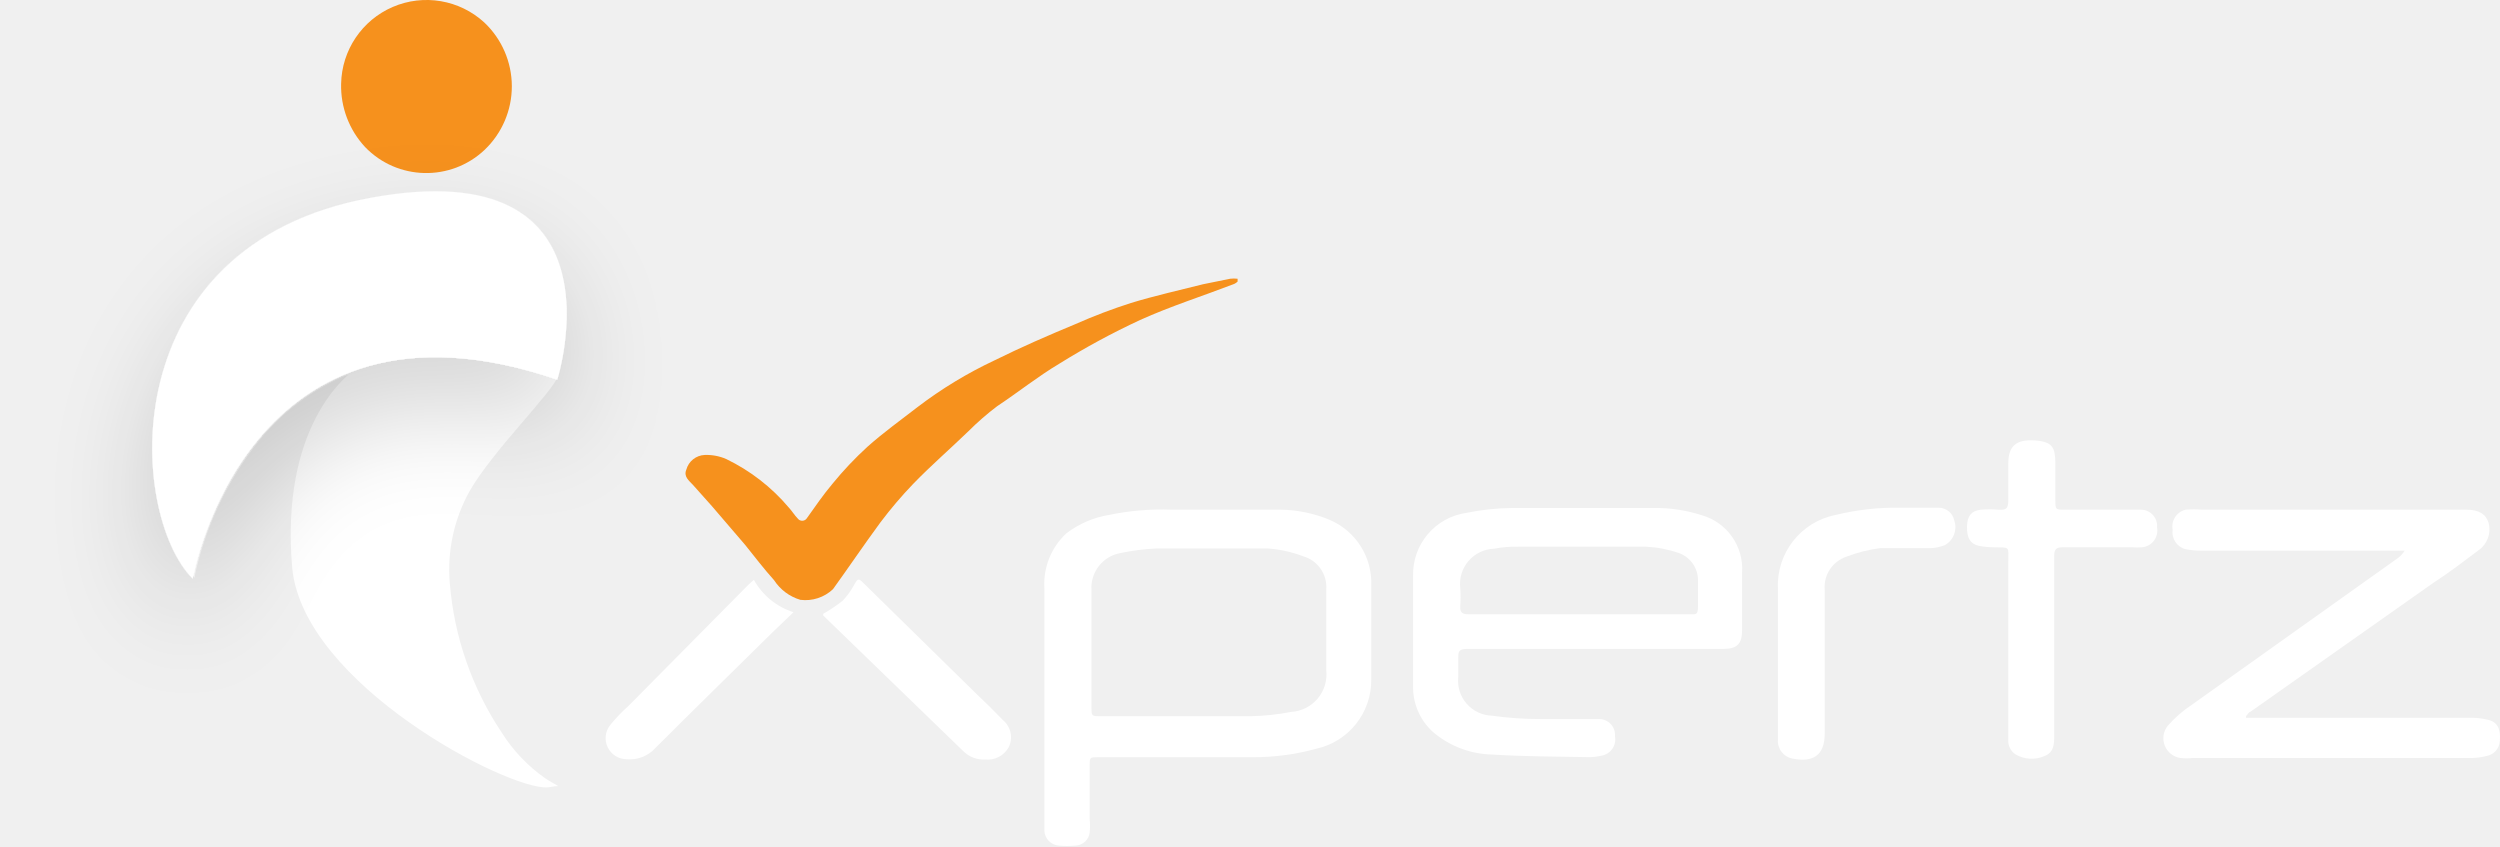
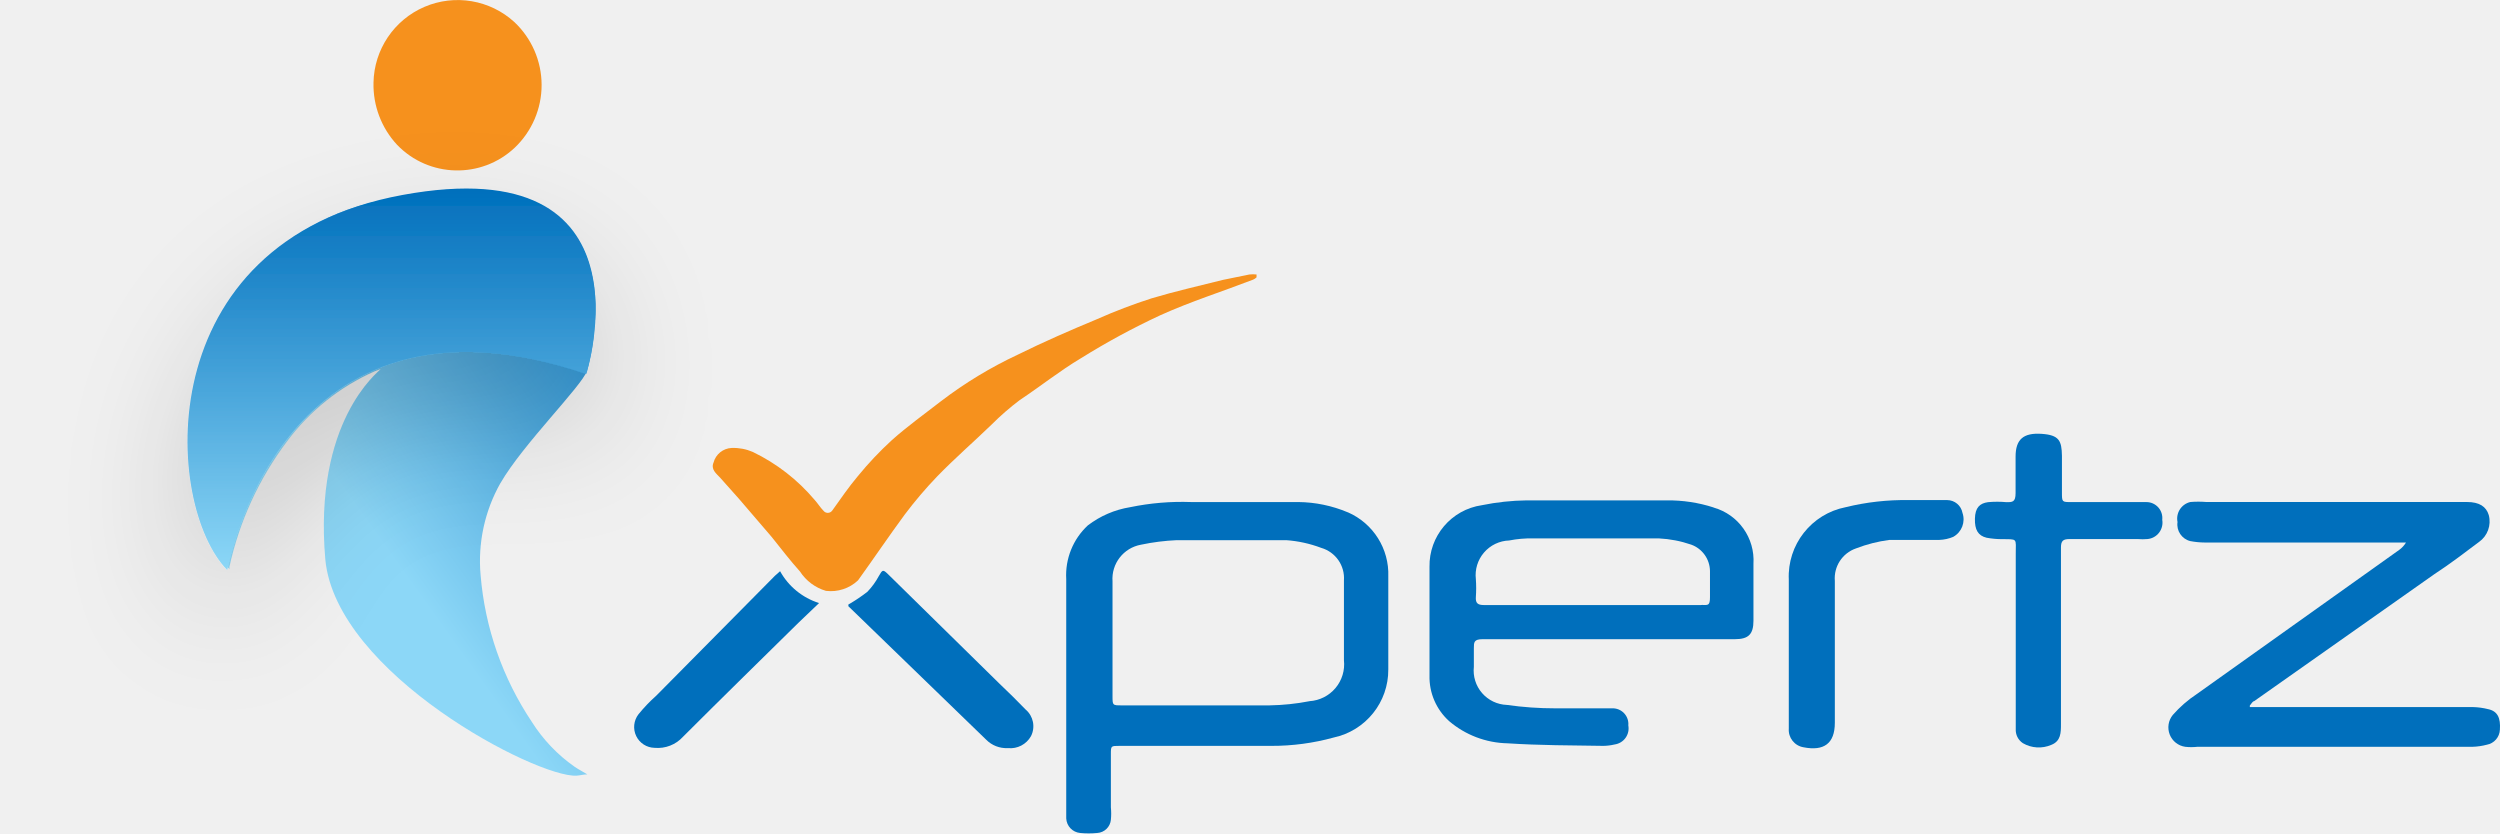
- <svg xmlns="http://www.w3.org/2000/svg" width="147.75" height="50" viewBox="0 0 147.75 50">
+ <svg xmlns="http://www.w3.org/2000/svg" xmlns:xlink="http://www.w3.org/1999/xlink" width="120" height="40" viewBox="0 0 120 40">
  <defs>
-     <style>.a,.c{fill:#fff;}.b{fill:#f6911d;}.c{fill-rule:evenodd;}.d{filter:url(#a);}</style>
-     <filter id="a" x="0" y="5.31" width="42.494" height="40.89" filterUnits="userSpaceOnUse">
+     <style>.a{fill:#006fbc;}.b{fill:#f6911d;}.c{fill:url(#a);}.d{fill-rule:evenodd;fill:url(#b);}.e{filter:url(#c);}</style>
+     <linearGradient id="a" x1="1.913" y1="0.715" x2="1.273" y2="1.377" gradientUnits="objectBoundingBox">
+       <stop offset="0" stop-color="#006fbc" />
+       <stop offset="1" stop-color="#8cd7f7" />
+     </linearGradient>
+     <linearGradient id="b" x1="0.5" y1="0" x2="0.5" y2="1" xlink:href="#a" />
+     <filter id="c" x="0" y="3.048" width="37.595" height="36.312" filterUnits="userSpaceOnUse">
      <feOffset dy="3" input="SourceAlpha" />
-       <feGaussianBlur stdDeviation="3" result="b" />
+       <feGaussianBlur stdDeviation="3" result="d" />
      <feFlood flood-opacity="0.161" />
-       <feComposite operator="in" in2="b" />
+       <feComposite operator="in" in2="d" />
      <feComposite in="SourceGraphic" />
    </filter>
  </defs>
  <g transform="translate(53.732 27.481)">
-     <path class="a" d="M32.139,8.618A7.834,7.834,0,0,0,29.169,8H22.735a15.36,15.36,0,0,0-3.652.307A5.683,5.683,0,0,0,16.54,9.4a4.079,4.079,0,0,0-1.3,3.226V26.982a.922.922,0,0,0,.836.87,5.119,5.119,0,0,0,1.024,0,.87.87,0,0,0,.819-.785,3.721,3.721,0,0,0,0-.751c0-1.058,0-2.133,0-3.191,0-.495,0-.495.512-.495h9.114a13.892,13.892,0,0,0,3.738-.495,4.147,4.147,0,0,0,3.277-4.1V12.476a4.045,4.045,0,0,0-2.423-3.857Zm-2.3,11.332a13.841,13.841,0,0,1-2.389.256H18.571c-.546,0-.546,0-.546-.563V12.766a2.082,2.082,0,0,1,1.707-2.2,13.244,13.244,0,0,1,2.15-.273h6.554a7.458,7.458,0,0,1,2.1.461A1.894,1.894,0,0,1,31.9,12.715v4.779a2.219,2.219,0,0,1-2.065,2.458Z" transform="translate(-7.25 -5.36)" />
-     <path class="a" d="M45.06,8.367a8.806,8.806,0,0,0-2.816-.427h-8.4a14.319,14.319,0,0,0-2.7.29,3.669,3.669,0,0,0-3.14,3.7v6.52a3.567,3.567,0,0,0,1.178,2.731,5.581,5.581,0,0,0,3.5,1.331c1.911.119,3.84.119,5.752.154a3.123,3.123,0,0,0,.683-.085.973.973,0,0,0,.819-1.143.939.939,0,0,0-.973-1.024H35.554a20.48,20.48,0,0,1-2.9-.2,2.065,2.065,0,0,1-1.98-2.287V16.815c0-.358,0-.546.529-.546H46.34c.819,0,1.109-.307,1.109-1.109V11.746A3.294,3.294,0,0,0,45.06,8.367Zm-.768,5.854H31.27c-.375,0-.495-.119-.478-.478a7.544,7.544,0,0,0,0-1.075,2.082,2.082,0,0,1,2-2.321,6.69,6.69,0,0,1,1.434-.119h7.544a7.014,7.014,0,0,1,1.946.375,1.707,1.707,0,0,1,1.126,1.587c0,.529,0,1.041,0,1.57s-.137.461-.478.461Z" transform="translate(1.777 -5.399)" />
-     <path class="a" d="M73.877,21.662a.956.956,0,0,1-.785.9,3.823,3.823,0,0,1-.87.119h-16.5a3.3,3.3,0,0,1-.717,0,1.178,1.178,0,0,1-.751-1.911,7.168,7.168,0,0,1,1.434-1.246l12.152-8.653a1.485,1.485,0,0,0,.41-.444H56.179a4.847,4.847,0,0,1-.87-.085A1.024,1.024,0,0,1,54.54,9.2a1.024,1.024,0,0,1,.768-1.195,5.854,5.854,0,0,1,.956,0H71.9c.751,0,1.161.273,1.314.785a1.5,1.5,0,0,1-.58,1.6c-.887.666-1.707,1.3-2.7,1.946l-10.8,7.612c-.085,0-.171.171-.256.256a.239.239,0,0,0,0,.1h13.4a4.113,4.113,0,0,1,.9.119C73.74,20.552,73.928,20.962,73.877,21.662Z" transform="translate(20.133 -5.364)" />
-     <path class="b" d="M35.44.005V.176a.717.717,0,0,1-.2.137c-1.86.717-3.755,1.314-5.564,2.133A44.373,44.373,0,0,0,24.91,5.023c-1.263.751-2.458,1.707-3.669,2.509a15.992,15.992,0,0,0-1.707,1.485c-1.041,1.007-2.219,2.031-3.26,3.106a25,25,0,0,0-1.946,2.287c-.956,1.3-1.877,2.662-2.8,3.942a2.372,2.372,0,0,1-1.929.631,2.8,2.8,0,0,1-1.553-1.161c-.6-.666-1.143-1.382-1.707-2.082L4.379,13.454,3.252,12.191c-.239-.256-.563-.495-.393-.9a1.178,1.178,0,0,1,1.092-.87,2.918,2.918,0,0,1,1.263.239,11.23,11.23,0,0,1,3.7,2.867c.188.2.341.461.529.649a.327.327,0,0,0,.529,0c.495-.7.99-1.417,1.536-2.065a20.6,20.6,0,0,1,2.048-2.167C14.5,9.1,15.523,8.368,16.513,7.6A25.122,25.122,0,0,1,21.1,4.818c1.553-.768,3.157-1.468,4.762-2.133a32.614,32.614,0,0,1,3.277-1.246c1.4-.427,2.85-.751,4.267-1.109l1.6-.324a1.826,1.826,0,0,1,.427,0Z" transform="translate(-16.03 -11.014)" />
-     <path class="a" d="M58.42,10.757a.99.99,0,0,1-.887,1.161,3.413,3.413,0,0,1-.58,0h-4.1c-.375,0-.512.1-.512.495v10.6c0,.512,0,1.024-.58,1.246a1.894,1.894,0,0,1-1.707-.1.956.956,0,0,1-.427-.853v-10.5c0-.973.137-.87-.87-.887a5.018,5.018,0,0,1-.87-.085c-.512-.119-.717-.478-.7-1.143s.29-.922.785-.99a5.971,5.971,0,0,1,1.109,0c.358,0,.546,0,.546-.546V6.968c0-1.041.478-1.434,1.553-1.365s1.212.427,1.229,1.314v2.2c0,.58,0,.58.563.58h4.489a.956.956,0,0,1,.956,1.058Z" transform="translate(15.331 -7.055)" />
-     <path class="a" d="M50.524,10.132a2.389,2.389,0,0,1-.853.188H46.684a8.636,8.636,0,0,0-2.014.512,1.894,1.894,0,0,0-1.263,1.946v8.516c0,1.246-.666,1.707-1.877,1.468a1.058,1.058,0,0,1-.887-1.126V12.71a4.233,4.233,0,0,1,3.413-4.352,14.917,14.917,0,0,1,3.789-.427h2.3a.939.939,0,0,1,.922.768,1.2,1.2,0,0,1-.546,1.434Z" transform="translate(10.701 -5.406)" />
-     <path class="a" d="M18.537,20.339a1.417,1.417,0,0,1-1.382.717,1.707,1.707,0,0,1-1.314-.512l-8.26-8q0-.051,0-.1a9.54,9.54,0,0,0,1.143-.768,4.284,4.284,0,0,0,.683-.939c.222-.393.256-.41.563-.1L16.66,17.2c.529.495,1.041,1.007,1.553,1.536A1.314,1.314,0,0,1,18.537,20.339Z" transform="translate(-12.661 -3.649)" />
-     <path class="a" d="M11.147,12.341,9.9,13.536c-2.3,2.27-4.625,4.54-6.912,6.827a2.048,2.048,0,0,1-1.707.666A1.246,1.246,0,0,1,.31,19.015a9.558,9.558,0,0,1,1.075-1.126L8.5,10.7l.307-.273a4.079,4.079,0,0,0,2.338,1.911Z" transform="translate(-17.985 -3.639)" />
-     <path class="a" d="M60.285,56.747a9.514,9.514,0,0,0-1.192,5.534,18.582,18.582,0,0,0,3.077,8.8,9.411,9.411,0,0,0,2.552,2.678c.238.166.489.288.775.465-.238,0-.441.066-.644.077-2.379.138-14.413-6.1-15.076-12.958-.728-8.31,3.188-11.27,3.319-11.436h0l-.358.133a13.2,13.2,0,0,0-5.259,4.206,19.468,19.468,0,0,0-3.458,7.526.647.647,0,0,1,0,.144c-.262-.354-.525-.653-.727-.985A10.912,10.912,0,0,1,41.909,57a15.711,15.711,0,0,1-.167-4.294c.267-6.248,5.012-11.555,11.579-12.949a20.648,20.648,0,0,1,5.342-.6,8.585,8.585,0,0,1,4.543,1.229,5.659,5.659,0,0,1,2.385,3.21,8.913,8.913,0,0,1,.322,3.8,11.77,11.77,0,0,1-.441,2.623c-.3.909-3.844,4.4-5.187,6.729Z" transform="translate(-86.238 -55.248)" />
-     <path class="b" d="M59.369,37.725a5.022,5.022,0,0,1-7.059-.166,5.294,5.294,0,0,1-1.419-3.741,5.049,5.049,0,0,1,8.455-3.63A5.187,5.187,0,0,1,59.369,37.725Z" transform="translate(-84.463 -56.347)" />
-     <g class="d" transform="matrix(1, 0, 0, 1, -53.73, -27.48)">
-       <path class="c" d="M833.215,626.576s3.168-18.029,21.546-11.764c0,0,4.309-13.554-11.027-10.741S829.413,622.74,833.215,626.576Z" transform="translate(-821.83 -592.38)" />
+     <path class="a" d="M28.758,8.494A6.267,6.267,0,0,0,26.383,8H21.235a12.288,12.288,0,0,0-2.922.246,4.547,4.547,0,0,0-2.034.874A3.263,3.263,0,0,0,15.241,11.7V23.185a.737.737,0,0,0,.669.7,4.1,4.1,0,0,0,.819,0,.7.7,0,0,0,.655-.628,2.976,2.976,0,0,0,0-.6c0-.847,0-1.707,0-2.553,0-.4,0-.4.41-.4h7.291a11.114,11.114,0,0,0,2.99-.4A3.318,3.318,0,0,0,30.7,16.03V11.579a3.236,3.236,0,0,0-1.939-3.086ZM26.915,17.56a11.073,11.073,0,0,1-1.911.2H17.9c-.437,0-.437,0-.437-.451v-5.5a1.666,1.666,0,0,1,1.365-1.761,10.6,10.6,0,0,1,1.72-.218H25.8a5.966,5.966,0,0,1,1.679.369,1.516,1.516,0,0,1,1.092,1.57v3.823a1.775,1.775,0,0,1-1.652,1.966Z" transform="translate(-17.794 -11.383)" />
+     <path class="a" d="M41.65,8.281A7.045,7.045,0,0,0,39.4,7.94H32.68a11.455,11.455,0,0,0-2.157.232,2.936,2.936,0,0,0-2.512,2.963v5.216a2.854,2.854,0,0,0,.942,2.185,4.465,4.465,0,0,0,2.8,1.065c1.529.1,3.072.1,4.6.123a2.5,2.5,0,0,0,.546-.068.778.778,0,0,0,.655-.915.751.751,0,0,0-.778-.819H34.045a16.384,16.384,0,0,1-2.321-.164,1.652,1.652,0,0,1-1.584-1.83V15.04c0-.287,0-.437.423-.437H42.674c.655,0,.887-.246.887-.887V10.985a2.635,2.635,0,0,0-1.911-2.7Zm-.614,4.683H30.618c-.3,0-.4-.1-.382-.382a6.035,6.035,0,0,0,0-.86,1.666,1.666,0,0,1,1.6-1.857,5.352,5.352,0,0,1,1.147-.1h6.035a5.612,5.612,0,0,1,1.556.3,1.365,1.365,0,0,1,.9,1.27c0,.423,0,.833,0,1.256s-.109.369-.382.369Z" transform="translate(-13.127 -11.403)" />
+     <path class="a" d="M69.9,18.927a.765.765,0,0,1-.628.724,3.059,3.059,0,0,1-.7.1h-13.2a2.636,2.636,0,0,1-.573,0,.942.942,0,0,1-.6-1.529,5.735,5.735,0,0,1,1.147-1L65.065,10.3a1.188,1.188,0,0,0,.328-.355H55.74a3.878,3.878,0,0,1-.7-.068.819.819,0,0,1-.614-.915A.819.819,0,0,1,55.043,8a4.683,4.683,0,0,1,.765,0H68.315c.6,0,.928.218,1.051.628A1.2,1.2,0,0,1,68.9,9.916c-.71.532-1.365,1.038-2.157,1.556L58.1,17.562c-.068,0-.137.137-.2.2a.191.191,0,0,0,0,.082H68.615a3.291,3.291,0,0,1,.724.1C69.789,18.039,69.939,18.367,69.9,18.927Z" transform="translate(-3.637 -11.385)" />
+     <path class="b" d="M28.915,0V.139a.573.573,0,0,1-.164.109c-1.488.573-3,1.051-4.451,1.707a35.5,35.5,0,0,0-3.809,2.062c-1.01.6-1.966,1.365-2.936,2.007A12.794,12.794,0,0,0,16.19,7.212c-.833.806-1.775,1.625-2.608,2.485a20,20,0,0,0-1.556,1.83c-.765,1.038-1.5,2.13-2.239,3.154a1.9,1.9,0,0,1-1.543.505A2.239,2.239,0,0,1,7,14.257c-.478-.532-.915-1.106-1.365-1.666l-1.57-1.83-.9-1.01c-.191-.2-.451-.4-.314-.724a.942.942,0,0,1,.874-.7,2.335,2.335,0,0,1,1.01.191A8.984,8.984,0,0,1,7.7,10.816c.15.164.273.369.423.519a.262.262,0,0,0,.423,0c.4-.56.792-1.133,1.229-1.652a16.48,16.48,0,0,1,1.638-1.734c.751-.669,1.57-1.256,2.362-1.871a20.1,20.1,0,0,1,3.673-2.226c1.242-.614,2.526-1.174,3.809-1.707a26.091,26.091,0,0,1,2.621-1C25,.808,26.157.549,27.29.262L28.573,0a1.461,1.461,0,0,1,.341,0Z" transform="translate(-22.333 -14.306)" />
+     <path class="a" d="M56.174,9.725a.792.792,0,0,1-.71.928,2.731,2.731,0,0,1-.464,0H51.723c-.3,0-.41.082-.41.4v8.479c0,.41,0,.819-.464,1a1.516,1.516,0,0,1-1.365-.082.765.765,0,0,1-.341-.683v-8.4c0-.778.109-.7-.7-.71a4.014,4.014,0,0,1-.7-.068c-.41-.1-.573-.382-.56-.915s.232-.737.628-.792a4.777,4.777,0,0,1,.887,0c.287,0,.437,0,.437-.437V6.694c0-.833.382-1.147,1.242-1.092s.969.341.983,1.051V8.414c0,.464,0,.464.451.464H55.41a.765.765,0,0,1,.765.847Z" transform="translate(-6.119 -12.259)" />
+     <path class="a" d="M48.546,9.692a1.911,1.911,0,0,1-.683.15H45.474a6.909,6.909,0,0,0-1.611.41,1.516,1.516,0,0,0-1.01,1.557v6.813c0,1-.532,1.365-1.5,1.174a.847.847,0,0,1-.71-.9V11.753a3.386,3.386,0,0,1,2.731-3.482A11.933,11.933,0,0,1,46.4,7.93h1.843a.751.751,0,0,1,.737.614.956.956,0,0,1-.437,1.147Z" transform="translate(-8.513 -11.407)" />
+     <path class="a" d="M16.346,18.354a1.133,1.133,0,0,1-1.106.573,1.365,1.365,0,0,1-1.051-.41l-6.608-6.4q0-.041,0-.082a7.632,7.632,0,0,0,.915-.614,3.427,3.427,0,0,0,.546-.751c.177-.314.2-.328.451-.082l5.352,5.257c.423.4.833.806,1.242,1.229A1.051,1.051,0,0,1,16.346,18.354Z" transform="translate(-20.591 -10.499)" />
+     <path class="a" d="M8.927,11.959l-1,.956c-1.843,1.816-3.7,3.632-5.53,5.461a1.638,1.638,0,0,1-1.365.532A1,1,0,0,1,.257,17.3a7.646,7.646,0,0,1,.86-.9L6.81,10.648l.246-.218a3.263,3.263,0,0,0,1.871,1.529Z" transform="translate(-23.344 -10.493)" />
+     <path class="c" d="M56.561,53.229a7.611,7.611,0,0,0-.954,4.427A14.866,14.866,0,0,0,58.069,64.7a7.528,7.528,0,0,0,2.041,2.143c.191.133.391.23.62.372-.191,0-.353.053-.515.062-1.9.11-11.53-4.883-12.061-10.366-.583-6.648,2.55-9.016,2.655-9.149h0l-.286.106a10.558,10.558,0,0,0-4.207,3.365,15.574,15.574,0,0,0-2.766,6.021.518.518,0,0,1,0,.115c-.21-.283-.42-.522-.582-.788a8.73,8.73,0,0,1-1.107-3.143A12.569,12.569,0,0,1,41.727,50,11.33,11.33,0,0,1,50.99,39.638a16.518,16.518,0,0,1,4.274-.478,6.868,6.868,0,0,1,3.635.983,4.527,4.527,0,0,1,1.908,2.568,7.13,7.13,0,0,1,.258,3.037,9.416,9.416,0,0,1-.353,2.1c-.243.727-3.075,3.52-4.15,5.383Z" transform="translate(-86.27 -57.526)" />
+     <path class="b" d="M57.673,35.953a4.018,4.018,0,0,1-5.647-.133,4.235,4.235,0,0,1-1.135-2.993,4.039,4.039,0,0,1,6.764-2.9A4.15,4.15,0,0,1,57.673,35.953Z" transform="translate(-86.695 -56.347)" />
+     <g class="e" transform="matrix(1, 0, 0, 1, -53.73, -27.48)">
+       <path class="d" d="M832.737,622s2.535-14.424,17.237-9.411c0,0,3.448-10.844-8.821-8.593S829.7,618.929,832.737,622Z" transform="translate(-821.83 -594.64)" />
    </g>
  </g>
</svg>
